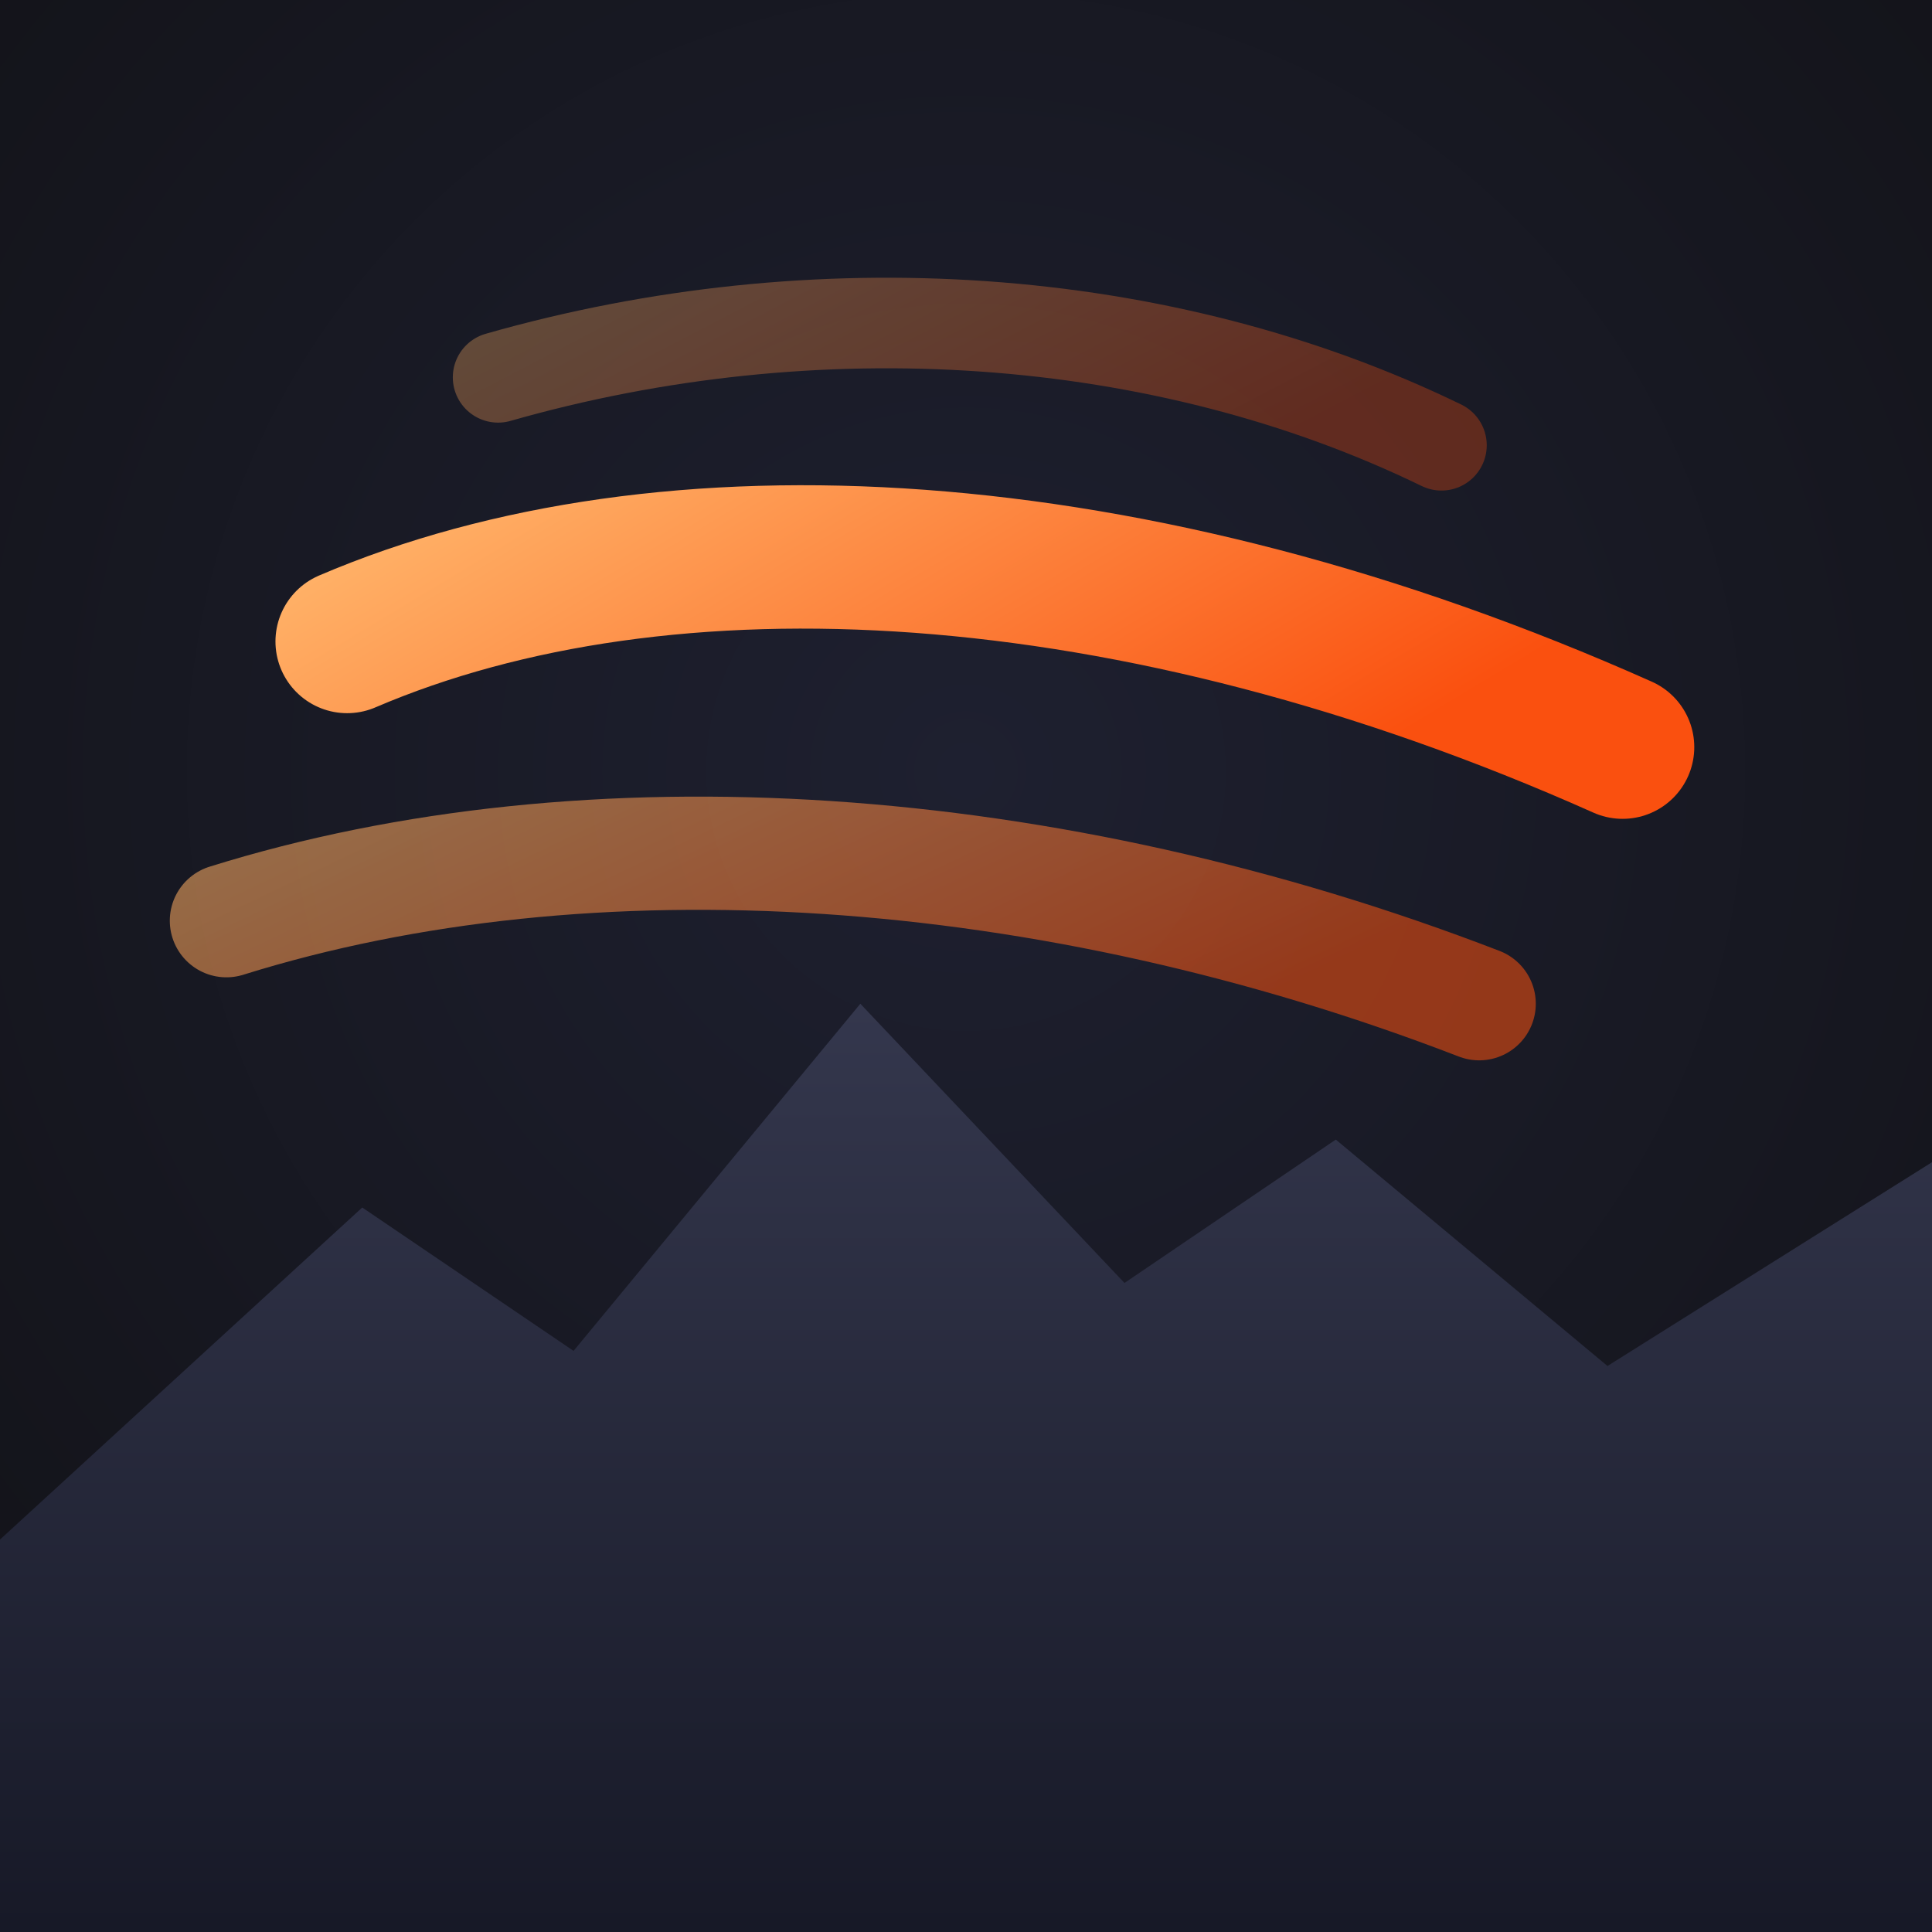
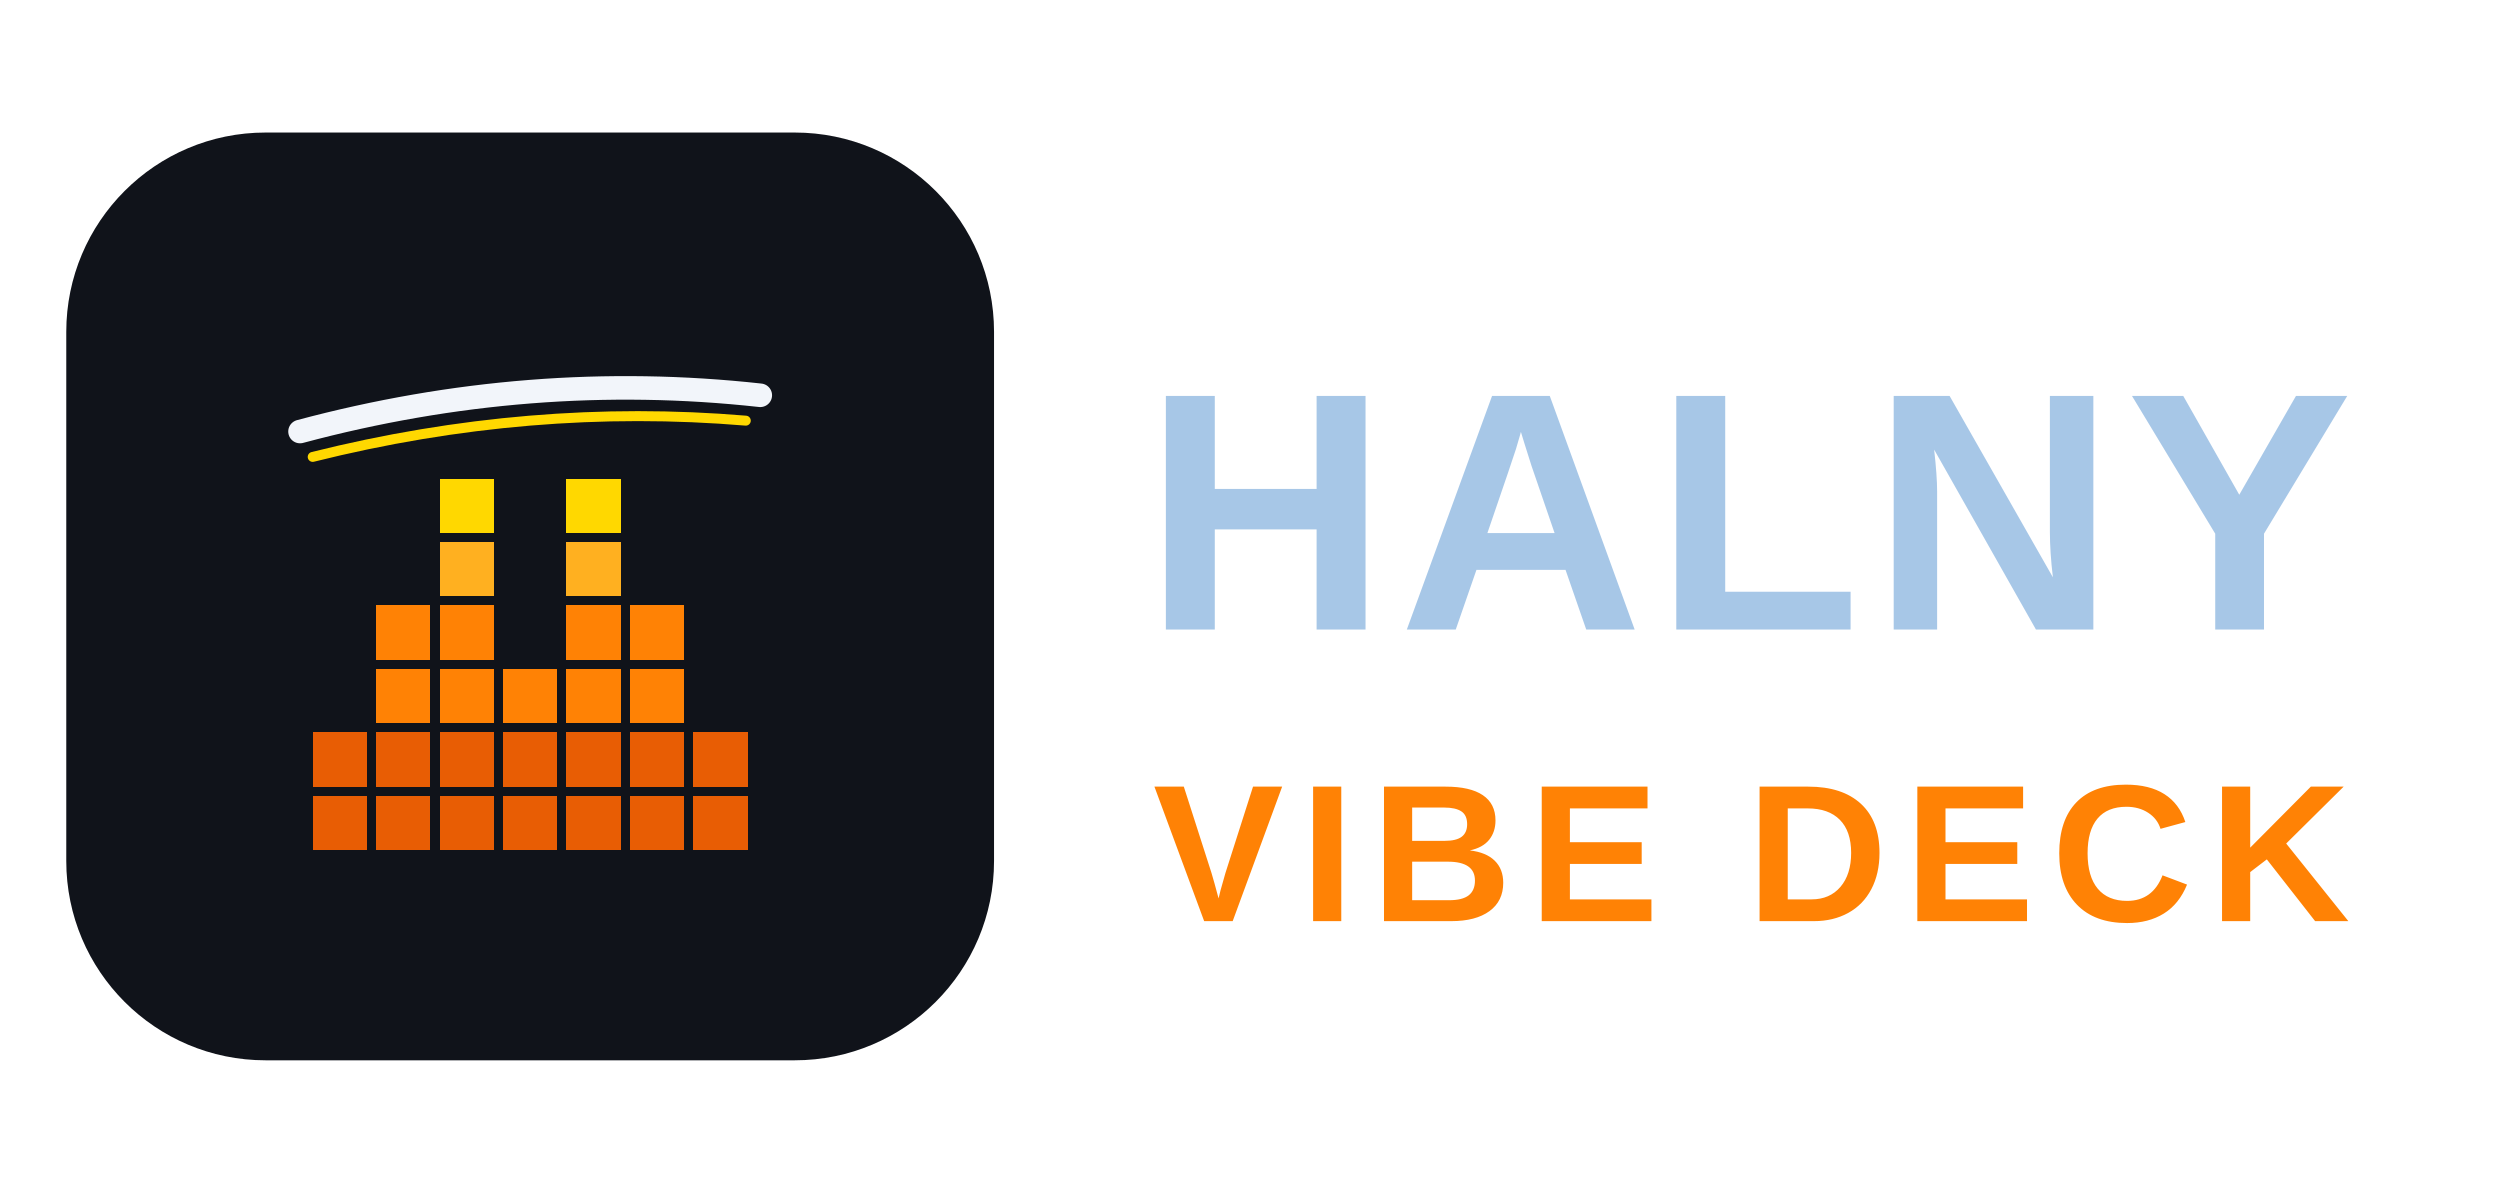
- <svg xmlns="http://www.w3.org/2000/svg" width="512" height="512" viewBox="0 0 512 512">
-   <defs>
-     <linearGradient id="wind" x1="0" y1="0" x2="1" y2="0.25">
-       <stop offset="0" stop-color="#ffb066" />
-       <stop offset="1" stop-color="#fa500f" />
-     </linearGradient>
-     <linearGradient id="ridge" x1="0" y1="0" x2="0" y2="1">
-       <stop offset="0" stop-color="#34374d" />
-       <stop offset="1" stop-color="#171927" />
-     </linearGradient>
-     <radialGradient id="sky" cx="0.5" cy="0.4" r="0.8">
-       <stop offset="0" stop-color="#1e2030" />
-       <stop offset="1" stop-color="#111115" />
-     </radialGradient>
-   </defs>
-   <rect width="512" height="512" fill="url(#sky)" />
-   <path d="M0 408 L96 320 L152 358 L228 266 L298 340 L354 302 L426 362 L512 308 L512 512 L0 512 Z" fill="url(#ridge)" />
-   <path d="M92 170 C 176 134 300 140 430 198" fill="none" stroke="url(#wind)" stroke-width="38" stroke-linecap="round" />
-   <path d="M60 244 C 156 214 278 222 392 266" fill="none" stroke="url(#wind)" stroke-width="30" stroke-linecap="round" opacity="0.55" />
-   <path d="M132 100 C 216 76 308 82 382 118" fill="none" stroke="url(#wind)" stroke-width="24" stroke-linecap="round" opacity="0.32" />
+ <svg xmlns="http://www.w3.org/2000/svg" width="1509" height="720" viewBox="0 0 1509 720">
+   <g transform="translate(40,80) scale(0.546875)">
+     <rect x="0" y="0" width="1024" height="1024" rx="220" fill="#10131A" />
+     <g shape-rendering="crispEdges">
+       <rect x="272" y="732" width="60" height="60" fill="#E85D04" />
+       <rect x="272" y="662" width="60" height="60" fill="#E85D04" />
+       <rect x="342" y="732" width="60" height="60" fill="#E85D04" />
+       <rect x="342" y="662" width="60" height="60" fill="#E85D04" />
+       <rect x="342" y="592" width="60" height="60" fill="#FF8205" />
+       <rect x="342" y="522" width="60" height="60" fill="#FF8205" />
+       <rect x="412" y="732" width="60" height="60" fill="#E85D04" />
+       <rect x="412" y="662" width="60" height="60" fill="#E85D04" />
+       <rect x="412" y="592" width="60" height="60" fill="#FF8205" />
+       <rect x="412" y="522" width="60" height="60" fill="#FF8205" />
+       <rect x="412" y="452" width="60" height="60" fill="#FFB020" />
+       <rect x="412" y="382" width="60" height="60" fill="#FFD800" />
+       <rect x="482" y="732" width="60" height="60" fill="#E85D04" />
+       <rect x="482" y="662" width="60" height="60" fill="#E85D04" />
+       <rect x="482" y="592" width="60" height="60" fill="#FF8205" />
+       <rect x="552" y="732" width="60" height="60" fill="#E85D04" />
+       <rect x="552" y="662" width="60" height="60" fill="#E85D04" />
+       <rect x="552" y="592" width="60" height="60" fill="#FF8205" />
+       <rect x="552" y="522" width="60" height="60" fill="#FF8205" />
+       <rect x="552" y="452" width="60" height="60" fill="#FFB020" />
+       <rect x="552" y="382" width="60" height="60" fill="#FFD800" />
+       <rect x="622" y="732" width="60" height="60" fill="#E85D04" />
+       <rect x="622" y="662" width="60" height="60" fill="#E85D04" />
+       <rect x="622" y="592" width="60" height="60" fill="#FF8205" />
+       <rect x="622" y="522" width="60" height="60" fill="#FF8205" />
+       <rect x="692" y="732" width="60" height="60" fill="#E85D04" />
+       <rect x="692" y="662" width="60" height="60" fill="#E85D04" />
+     </g>
+     <path d="M 258 330 Q 512 262 766 290" fill="none" stroke="#F2F5FA" stroke-width="26" stroke-linecap="round" />
+     <path d="M 272 358 Q 512 298 750 318" fill="none" stroke="#FFD800" stroke-width="11" stroke-linecap="round" />
+   </g>
+   <text x="690" y="380" font-family="Segoe UI, Arial, Helvetica, sans-serif" font-size="205" font-weight="700" letter-spacing="6" fill="#A7C7E7">HALNY</text>
+   <text x="696" y="556" font-family="Segoe UI, Arial, Helvetica, sans-serif" font-size="118" font-weight="700" letter-spacing="10" fill="#FF8205">VIBE DECK</text>
</svg>
